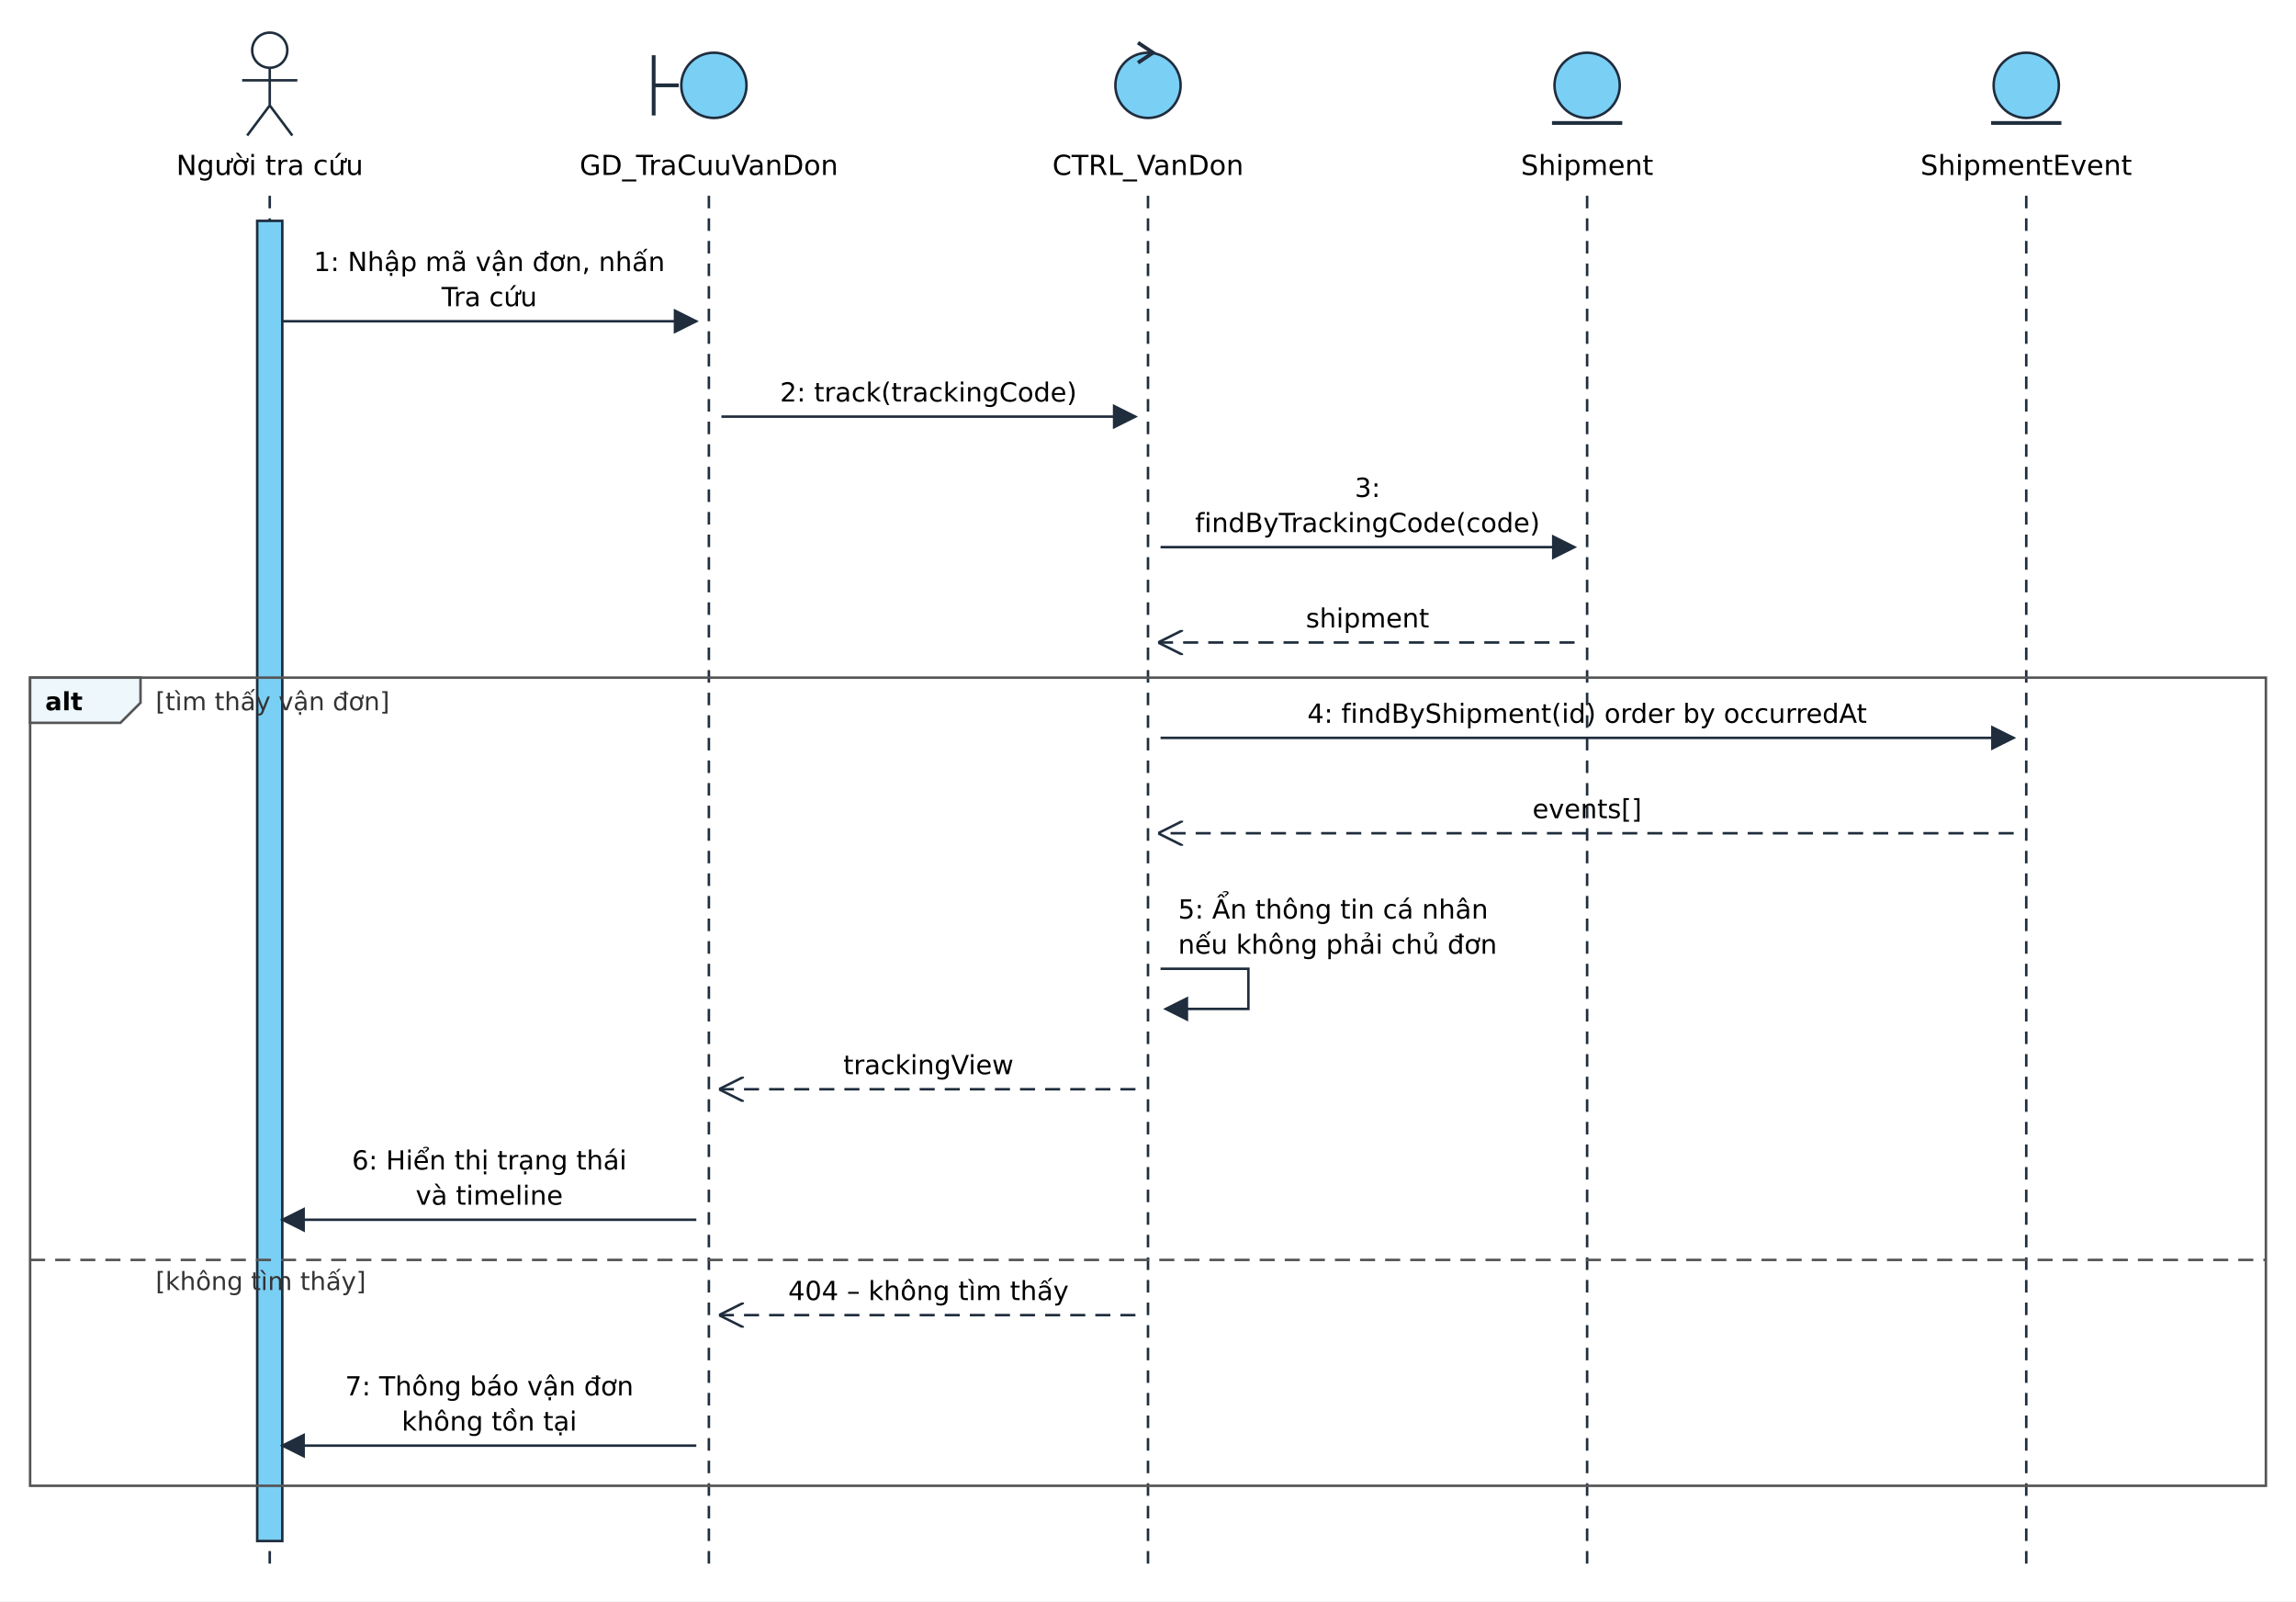
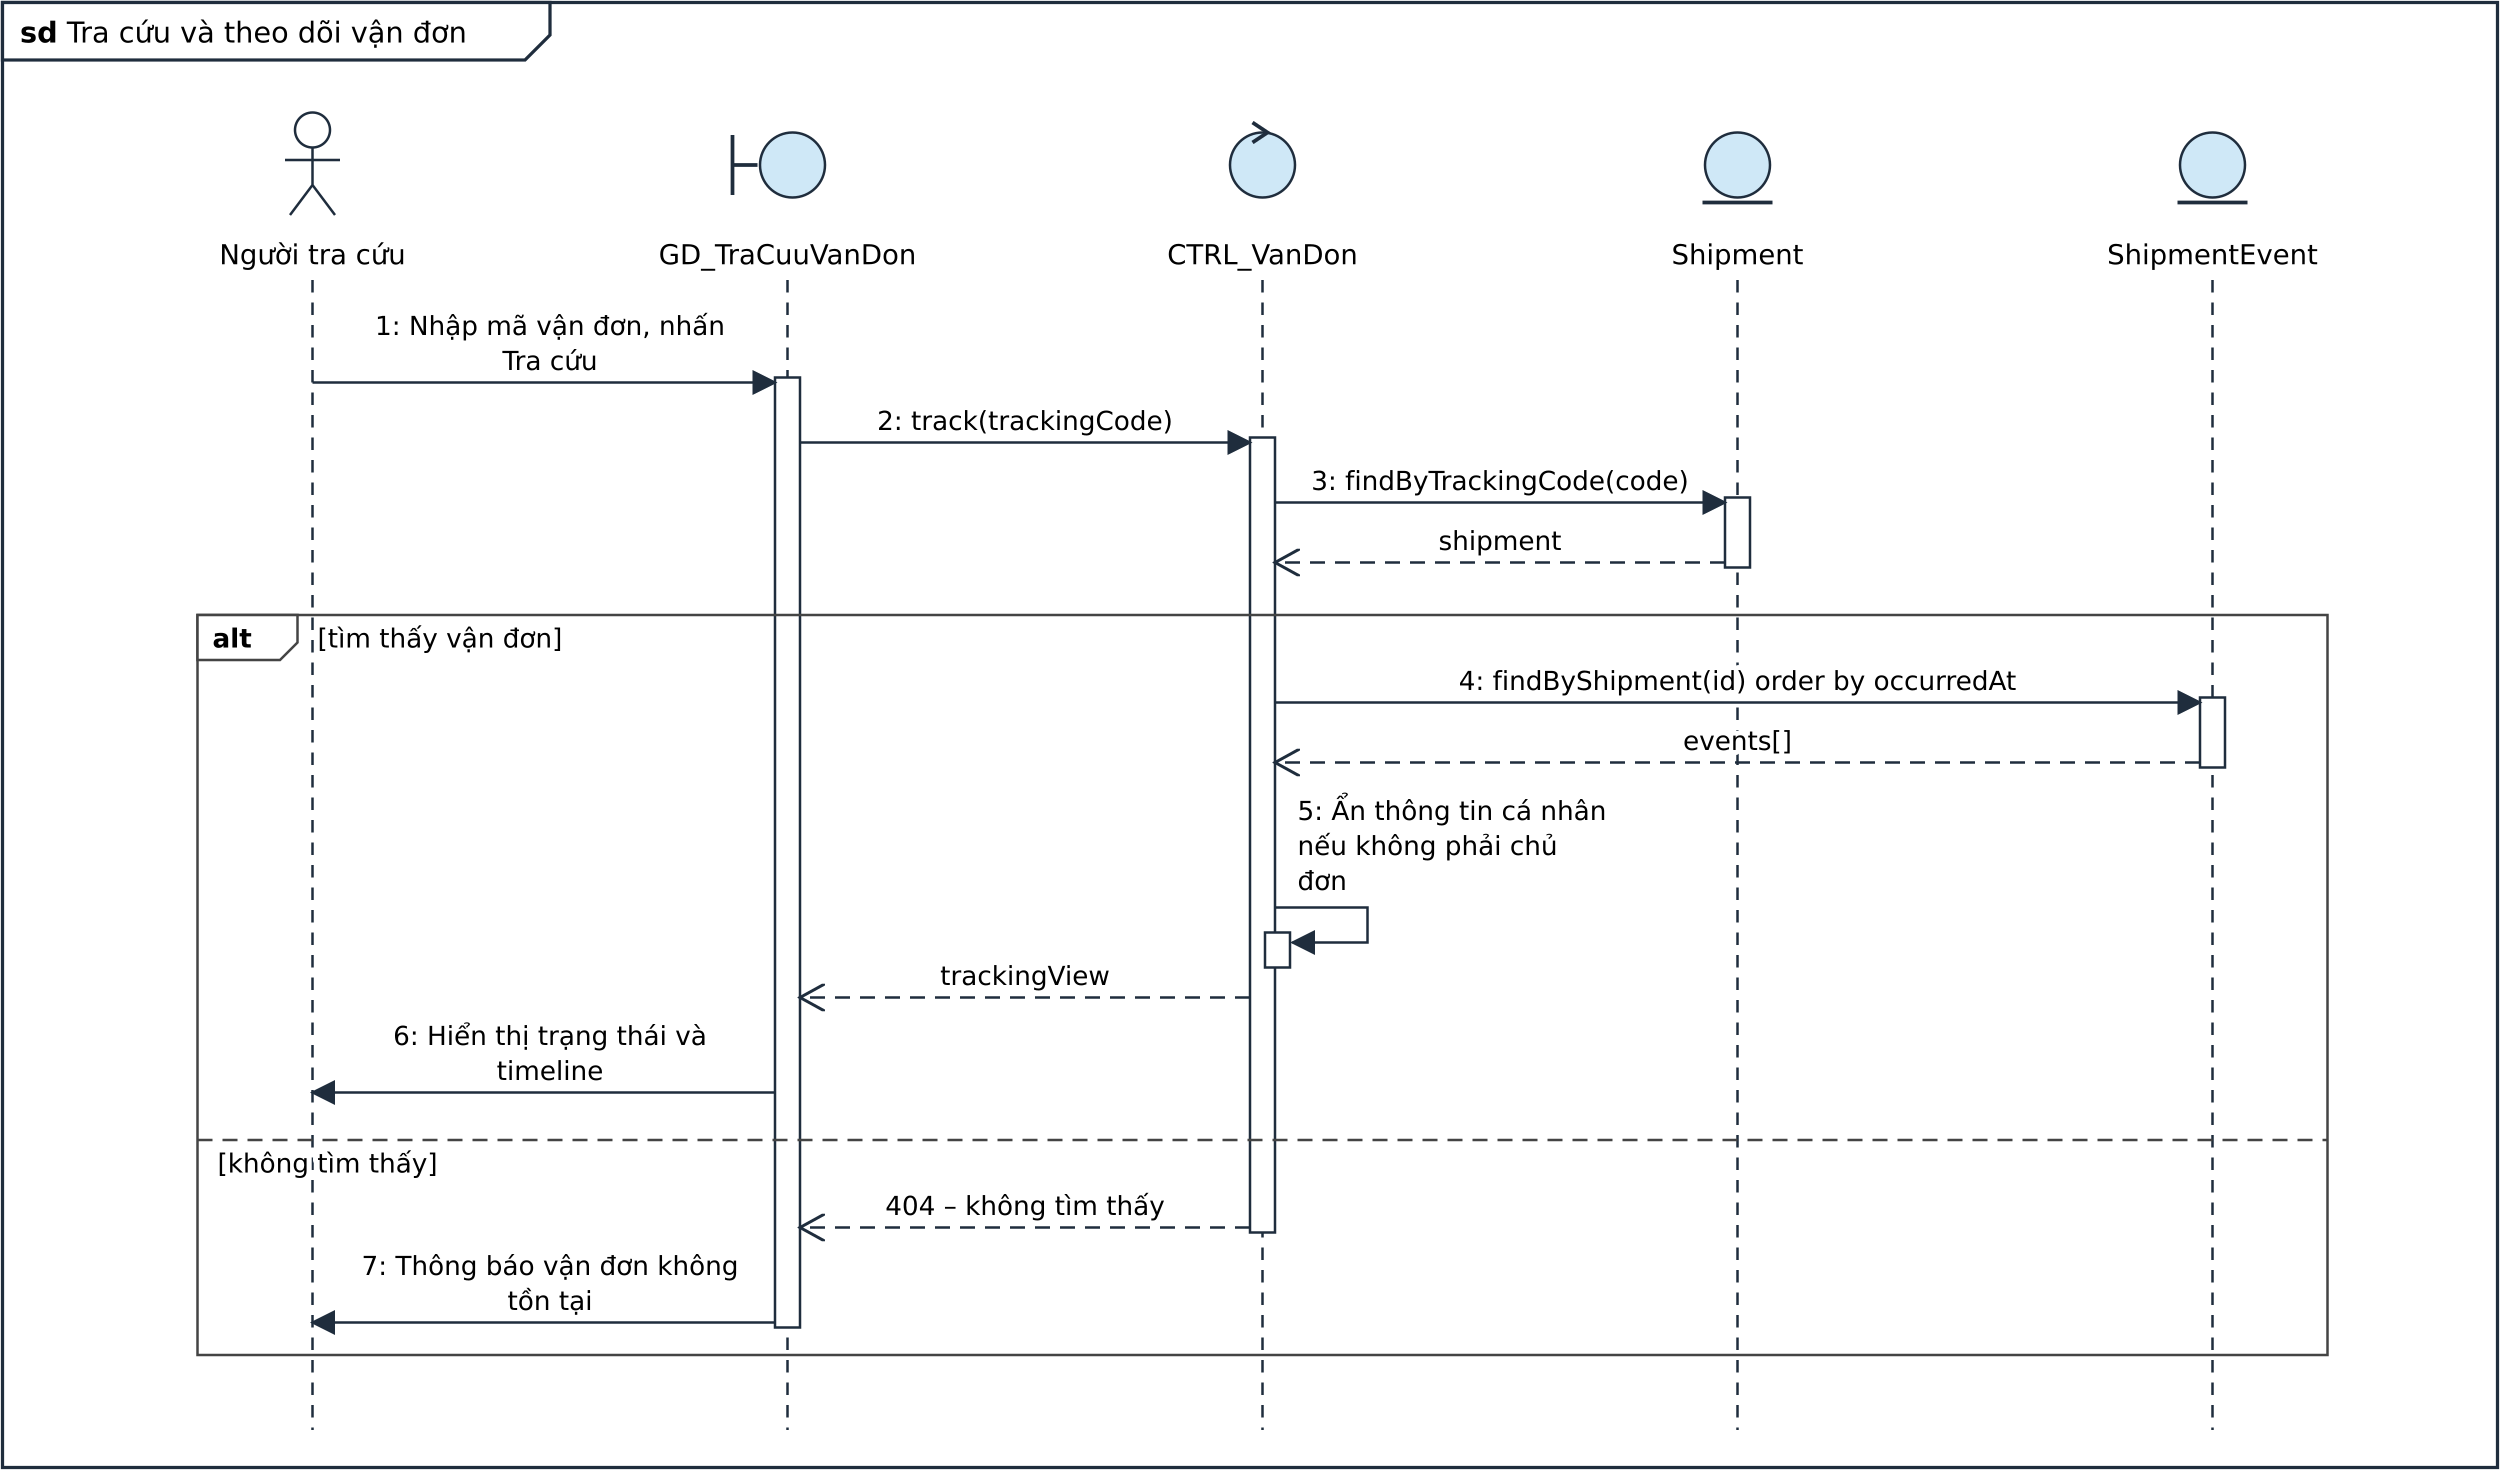
- <svg xmlns="http://www.w3.org/2000/svg" width="915" height="638" viewBox="0 0 915 638" font-family="DejaVu Sans, Arial, sans-serif">
+ <svg xmlns="http://www.w3.org/2000/svg" width="1000" height="588" viewBox="0 0 1000 588" font-family="DejaVu Sans, Arial, sans-serif">
  <defs>
    <marker id="arr" markerWidth="10" markerHeight="10" refX="9" refY="5" orient="auto">
      <path d="M0,0 L10,5 L0,10 Z" fill="#1f2d3d" />
    </marker>
-     <marker id="open" markerWidth="10" markerHeight="10" refX="9" refY="5" orient="auto">
-       <path d="M0,0 L10,5 L0,10" fill="none" stroke="#1f2d3d" />
+     <marker id="open" markerWidth="11" markerHeight="11" refX="10" refY="5.5" orient="auto">
+       <path d="M0,0 L10,5.5 L0,11" fill="none" stroke="#1f2d3d" stroke-width="1.2" />
    </marker>
  </defs>
-   <rect width="915" height="638" fill="#fff" />
-   <circle cx="107.5" cy="20" r="7" fill="#fff" stroke="#1f2d3d" />
-   <path d="M107.5,27 L107.5,42 M96.5,32 L118.5,32 M107.5,42 L98.5,54 M107.5,42 L116.5,54" stroke="#1f2d3d" fill="none" />
-   <text x="107.5" y="69.7" font-size="11" font-weight="normal" text-anchor="middle">Người tra cứu</text>
-   <line x1="107.5" y1="78" x2="107.5" y2="624" stroke="#1f2d3d" stroke-dasharray="5,4" />
-   <line x1="260.5" y1="22" x2="260.5" y2="46" stroke="#1f2d3d" stroke-width="1.5" />
-   <line x1="260.5" y1="34" x2="270.5" y2="34" stroke="#1f2d3d" stroke-width="1.5" />
-   <circle cx="284.5" cy="34" r="13" fill="#7acff5" stroke="#1f2d3d" />
-   <text x="282.5" y="69.7" font-size="11" font-weight="normal" text-anchor="middle">GD_TraCuuVanDon</text>
-   <line x1="282.5" y1="78" x2="282.5" y2="624" stroke="#1f2d3d" stroke-dasharray="5,4" />
-   <circle cx="457.5" cy="34" r="13" fill="#7acff5" stroke="#1f2d3d" />
-   <path d="M453.5,17 L459.5,21 L453.5,25" fill="none" stroke="#1f2d3d" stroke-width="1.5" />
-   <text x="457.5" y="69.7" font-size="11" font-weight="normal" text-anchor="middle">CTRL_VanDon</text>
-   <line x1="457.5" y1="78" x2="457.5" y2="624" stroke="#1f2d3d" stroke-dasharray="5,4" />
-   <circle cx="632.5" cy="34" r="13" fill="#7acff5" stroke="#1f2d3d" />
-   <line x1="618.5" y1="49" x2="646.5" y2="49" stroke="#1f2d3d" stroke-width="1.5" />
-   <text x="632.5" y="69.7" font-size="11" font-weight="normal" text-anchor="middle">Shipment</text>
-   <line x1="632.5" y1="78" x2="632.5" y2="624" stroke="#1f2d3d" stroke-dasharray="5,4" />
-   <circle cx="807.5" cy="34" r="13" fill="#7acff5" stroke="#1f2d3d" />
-   <line x1="793.5" y1="49" x2="821.5" y2="49" stroke="#1f2d3d" stroke-width="1.5" />
-   <text x="807.5" y="69.7" font-size="11" font-weight="normal" text-anchor="middle">ShipmentEvent</text>
-   <line x1="807.5" y1="78" x2="807.5" y2="624" stroke="#1f2d3d" stroke-dasharray="5,4" />
-   <rect x="102.5" y="88" width="10" height="526" fill="#7acff5" stroke="#1f2d3d" />
-   <text x="195.0" y="108" font-size="10.5" text-anchor="middle">1: Nhập mã vận đơn, nhấn</text>
-   <text x="195.0" y="122" font-size="10.5" text-anchor="middle">Tra cứu</text>
-   <line x1="112.5" y1="128" x2="277.5" y2="128" stroke="#1f2d3d" marker-end="url(#arr)" />
-   <text x="370.0" y="160" font-size="10.5" text-anchor="middle">2: track(trackingCode)</text>
-   <line x1="287.5" y1="166" x2="452.5" y2="166" stroke="#1f2d3d" marker-end="url(#arr)" />
-   <text x="545.0" y="198" font-size="10.5" text-anchor="middle">3:</text>
-   <text x="545.0" y="212" font-size="10.5" text-anchor="middle">findByTrackingCode(code)</text>
-   <line x1="462.5" y1="218" x2="627.5" y2="218" stroke="#1f2d3d" marker-end="url(#arr)" />
-   <text x="545.0" y="250" font-size="10.5" text-anchor="middle">shipment</text>
-   <line x1="627.5" y1="256" x2="462.5" y2="256" stroke="#1f2d3d" stroke-dasharray="6,4" marker-end="url(#open)" />
-   <text x="632.5" y="288" font-size="10.5" text-anchor="middle">4: findByShipment(id) order by occurredAt</text>
-   <line x1="462.5" y1="294" x2="802.5" y2="294" stroke="#1f2d3d" marker-end="url(#arr)" />
-   <text x="632.5" y="326" font-size="10.5" text-anchor="middle">events[]</text>
-   <line x1="802.5" y1="332" x2="462.5" y2="332" stroke="#1f2d3d" stroke-dasharray="6,4" marker-end="url(#open)" />
-   <text x="469.5" y="366" font-size="10.5">5: Ẩn thông tin cá nhân</text>
-   <text x="469.5" y="380" font-size="10.5">nếu không phải chủ đơn</text>
-   <path d="M462.5,386 L497.5,386 L497.5,402 L464.5,402" fill="none" stroke="#1f2d3d" marker-end="url(#arr)" />
-   <text x="370.0" y="428" font-size="10.5" text-anchor="middle">trackingView</text>
-   <line x1="452.5" y1="434" x2="287.5" y2="434" stroke="#1f2d3d" stroke-dasharray="6,4" marker-end="url(#open)" />
-   <text x="195.0" y="466" font-size="10.5" text-anchor="middle">6: Hiển thị trạng thái</text>
-   <text x="195.0" y="480" font-size="10.5" text-anchor="middle">và timeline</text>
-   <line x1="277.5" y1="486" x2="112.5" y2="486" stroke="#1f2d3d" marker-end="url(#arr)" />
-   <text x="370.0" y="518" font-size="10.5" text-anchor="middle">404 – không tìm thấy</text>
-   <line x1="452.5" y1="524" x2="287.5" y2="524" stroke="#1f2d3d" stroke-dasharray="6,4" marker-end="url(#open)" />
-   <text x="195.0" y="556" font-size="10.5" text-anchor="middle">7: Thông báo vận đơn</text>
-   <text x="195.0" y="570" font-size="10.5" text-anchor="middle">không tồn tại</text>
-   <line x1="277.5" y1="576" x2="112.5" y2="576" stroke="#1f2d3d" marker-end="url(#arr)" />
-   <rect x="12" y="270" width="891" height="322" fill="none" stroke="#555" />
-   <path d="M12,270 L56,270 L56,280 L48,288 L12,288 Z" fill="#eef7fc" stroke="#555" />
-   <text x="18" y="283" font-size="10" font-weight="bold">alt</text>
-   <text x="62" y="283" font-size="10" fill="#333">[tìm thấy vận đơn]</text>
-   <line x1="12" y1="502" x2="903" y2="502" stroke="#555" stroke-dasharray="6,4" />
-   <text x="62" y="514" font-size="10" fill="#333">[không tìm thấy]</text>
+   <rect width="1000" height="588" fill="#fff" />
+   <rect x="1" y="1" width="998" height="586" fill="none" stroke="#1f2d3d" stroke-width="1.3" />
+   <path d="M1,1 L220.0,1 L220.0,14 L210.0,24 L1,24 Z" fill="#fff" stroke="#1f2d3d" stroke-width="1.3" />
+   <text x="8" y="17" font-size="11.5">
+     <tspan font-weight="bold">sd</tspan> Tra cứu và theo dõi vận đơn</text>
+   <circle cx="125.0" cy="52" r="7" fill="#fff" stroke="#1f2d3d" />
+   <path d="M125.0,59 L125.0,74 M114.0,64 L136.0,64 M125.0,74 L116.0,86 M125.0,74 L134.0,86" stroke="#1f2d3d" fill="none" />
+   <text x="125.0" y="105.7" font-size="11" font-weight="normal" text-anchor="middle">Người tra cứu</text>
+   <line x1="125.0" y1="112" x2="125.0" y2="572" stroke="#1f2d3d" stroke-dasharray="5,4" />
+   <line x1="293.0" y1="54" x2="293.0" y2="78" stroke="#1f2d3d" stroke-width="1.5" />
+   <line x1="293.0" y1="66" x2="303.0" y2="66" stroke="#1f2d3d" stroke-width="1.5" />
+   <circle cx="317.0" cy="66" r="13" fill="#cfe8f7" stroke="#1f2d3d" />
+   <text x="315.0" y="105.7" font-size="11" font-weight="normal" text-anchor="middle">GD_TraCuuVanDon</text>
+   <line x1="315.0" y1="112" x2="315.0" y2="572" stroke="#1f2d3d" stroke-dasharray="5,4" />
+   <circle cx="505.0" cy="66" r="13" fill="#cfe8f7" stroke="#1f2d3d" />
+   <path d="M501.0,49 L507.0,53 L501.0,57" fill="none" stroke="#1f2d3d" stroke-width="1.5" />
+   <text x="505.0" y="105.7" font-size="11" font-weight="normal" text-anchor="middle">CTRL_VanDon</text>
+   <line x1="505.0" y1="112" x2="505.0" y2="572" stroke="#1f2d3d" stroke-dasharray="5,4" />
+   <circle cx="695.0" cy="66" r="13" fill="#cfe8f7" stroke="#1f2d3d" />
+   <line x1="681.0" y1="81" x2="709.0" y2="81" stroke="#1f2d3d" stroke-width="1.5" />
+   <text x="695.0" y="105.7" font-size="11" font-weight="normal" text-anchor="middle">Shipment</text>
+   <line x1="695.0" y1="112" x2="695.0" y2="572" stroke="#1f2d3d" stroke-dasharray="5,4" />
+   <circle cx="885.0" cy="66" r="13" fill="#cfe8f7" stroke="#1f2d3d" />
+   <line x1="871.0" y1="81" x2="899.0" y2="81" stroke="#1f2d3d" stroke-width="1.5" />
+   <text x="885.0" y="105.7" font-size="11" font-weight="normal" text-anchor="middle">ShipmentEvent</text>
+   <line x1="885.0" y1="112" x2="885.0" y2="572" stroke="#1f2d3d" stroke-dasharray="5,4" />
+   <rect x="310.0" y="151" width="10" height="380" fill="#fff" stroke="#1f2d3d" />
+   <rect x="500.0" y="175" width="10" height="318" fill="#fff" stroke="#1f2d3d" />
+   <rect x="690.0" y="199" width="10" height="28" fill="#fff" stroke="#1f2d3d" />
+   <rect x="880.0" y="279" width="10" height="28" fill="#fff" stroke="#1f2d3d" />
+   <rect x="506.0" y="373" width="10" height="14" fill="#fff" stroke="#1f2d3d" />
+   <text x="220.0" y="134" font-size="10.5" text-anchor="middle" paint-order="stroke" stroke="#fff" stroke-width="4" stroke-linejoin="round">1: Nhập mã vận đơn, nhấn</text>
+   <text x="220.0" y="148" font-size="10.5" text-anchor="middle" paint-order="stroke" stroke="#fff" stroke-width="4" stroke-linejoin="round">Tra cứu</text>
+   <line x1="125.0" y1="153" x2="310.0" y2="153" stroke="#1f2d3d" marker-end="url(#arr)" />
+   <text x="410.0" y="172" font-size="10.5" text-anchor="middle" paint-order="stroke" stroke="#fff" stroke-width="4" stroke-linejoin="round">2: track(trackingCode)</text>
+   <line x1="320.0" y1="177" x2="500.0" y2="177" stroke="#1f2d3d" marker-end="url(#arr)" />
+   <text x="600.0" y="196" font-size="10.5" text-anchor="middle" paint-order="stroke" stroke="#fff" stroke-width="4" stroke-linejoin="round">3: findByTrackingCode(code)</text>
+   <line x1="510.0" y1="201" x2="690.0" y2="201" stroke="#1f2d3d" marker-end="url(#arr)" />
+   <text x="600.0" y="220" font-size="10.5" text-anchor="middle" paint-order="stroke" stroke="#fff" stroke-width="4" stroke-linejoin="round">shipment</text>
+   <line x1="690.0" y1="225" x2="510.0" y2="225" stroke="#1f2d3d" stroke-dasharray="6,4" marker-end="url(#open)" />
+   <text x="695.0" y="276" font-size="10.5" text-anchor="middle" paint-order="stroke" stroke="#fff" stroke-width="4" stroke-linejoin="round">4: findByShipment(id) order by occurredAt</text>
+   <line x1="510.0" y1="281" x2="880.0" y2="281" stroke="#1f2d3d" marker-end="url(#arr)" />
+   <text x="695.0" y="300" font-size="10.5" text-anchor="middle" paint-order="stroke" stroke="#fff" stroke-width="4" stroke-linejoin="round">events[]</text>
+   <line x1="880.0" y1="305" x2="510.0" y2="305" stroke="#1f2d3d" stroke-dasharray="6,4" marker-end="url(#open)" />
+   <text x="519.0" y="328" font-size="10.5" paint-order="stroke" stroke="#fff" stroke-width="4" stroke-linejoin="round">5: Ẩn thông tin cá nhân</text>
+   <text x="519.0" y="342" font-size="10.5" paint-order="stroke" stroke="#fff" stroke-width="4" stroke-linejoin="round">nếu không phải chủ</text>
+   <text x="519.0" y="356" font-size="10.5" paint-order="stroke" stroke="#fff" stroke-width="4" stroke-linejoin="round">đơn</text>
+   <path d="M510.0,363 L547.0,363 L547.0,377 L517.0,377" fill="none" stroke="#1f2d3d" marker-end="url(#arr)" />
+   <text x="410.0" y="394" font-size="10.5" text-anchor="middle" paint-order="stroke" stroke="#fff" stroke-width="4" stroke-linejoin="round">trackingView</text>
+   <line x1="500.0" y1="399" x2="320.0" y2="399" stroke="#1f2d3d" stroke-dasharray="6,4" marker-end="url(#open)" />
+   <text x="220.0" y="418" font-size="10.5" text-anchor="middle" paint-order="stroke" stroke="#fff" stroke-width="4" stroke-linejoin="round">6: Hiển thị trạng thái và</text>
+   <text x="220.0" y="432" font-size="10.5" text-anchor="middle" paint-order="stroke" stroke="#fff" stroke-width="4" stroke-linejoin="round">timeline</text>
+   <line x1="310.0" y1="437" x2="125.0" y2="437" stroke="#1f2d3d" marker-end="url(#arr)" />
+   <text x="410.0" y="486" font-size="10.5" text-anchor="middle" paint-order="stroke" stroke="#fff" stroke-width="4" stroke-linejoin="round">404 – không tìm thấy</text>
+   <line x1="500.0" y1="491" x2="320.0" y2="491" stroke="#1f2d3d" stroke-dasharray="6,4" marker-end="url(#open)" />
+   <text x="220.0" y="510" font-size="10.5" text-anchor="middle" paint-order="stroke" stroke="#fff" stroke-width="4" stroke-linejoin="round">7: Thông báo vận đơn không</text>
+   <text x="220.0" y="524" font-size="10.5" text-anchor="middle" paint-order="stroke" stroke="#fff" stroke-width="4" stroke-linejoin="round">tồn tại</text>
+   <line x1="310.0" y1="529" x2="125.0" y2="529" stroke="#1f2d3d" marker-end="url(#arr)" />
+   <rect x="79.0" y="246" width="852.0" height="296" fill="none" stroke="#444" />
+   <path d="M79.0,246 L119.0,246 L119.0,257 L112.0,264 L79.0,264 Z" fill="#fff" stroke="#444" />
+   <text x="85.0" y="259" font-size="10.5" font-weight="bold">alt</text>
+   <text x="127.0" y="259" font-size="10.5" paint-order="stroke" stroke="#fff" stroke-width="4" stroke-linejoin="round">[tìm thấy vận đơn]</text>
+   <line x1="79.0" y1="456" x2="931.0" y2="456" stroke="#444" stroke-dasharray="6,4" />
+   <text x="87.0" y="469" font-size="10.5" paint-order="stroke" stroke="#fff" stroke-width="4" stroke-linejoin="round">[không tìm thấy]</text>
</svg>
